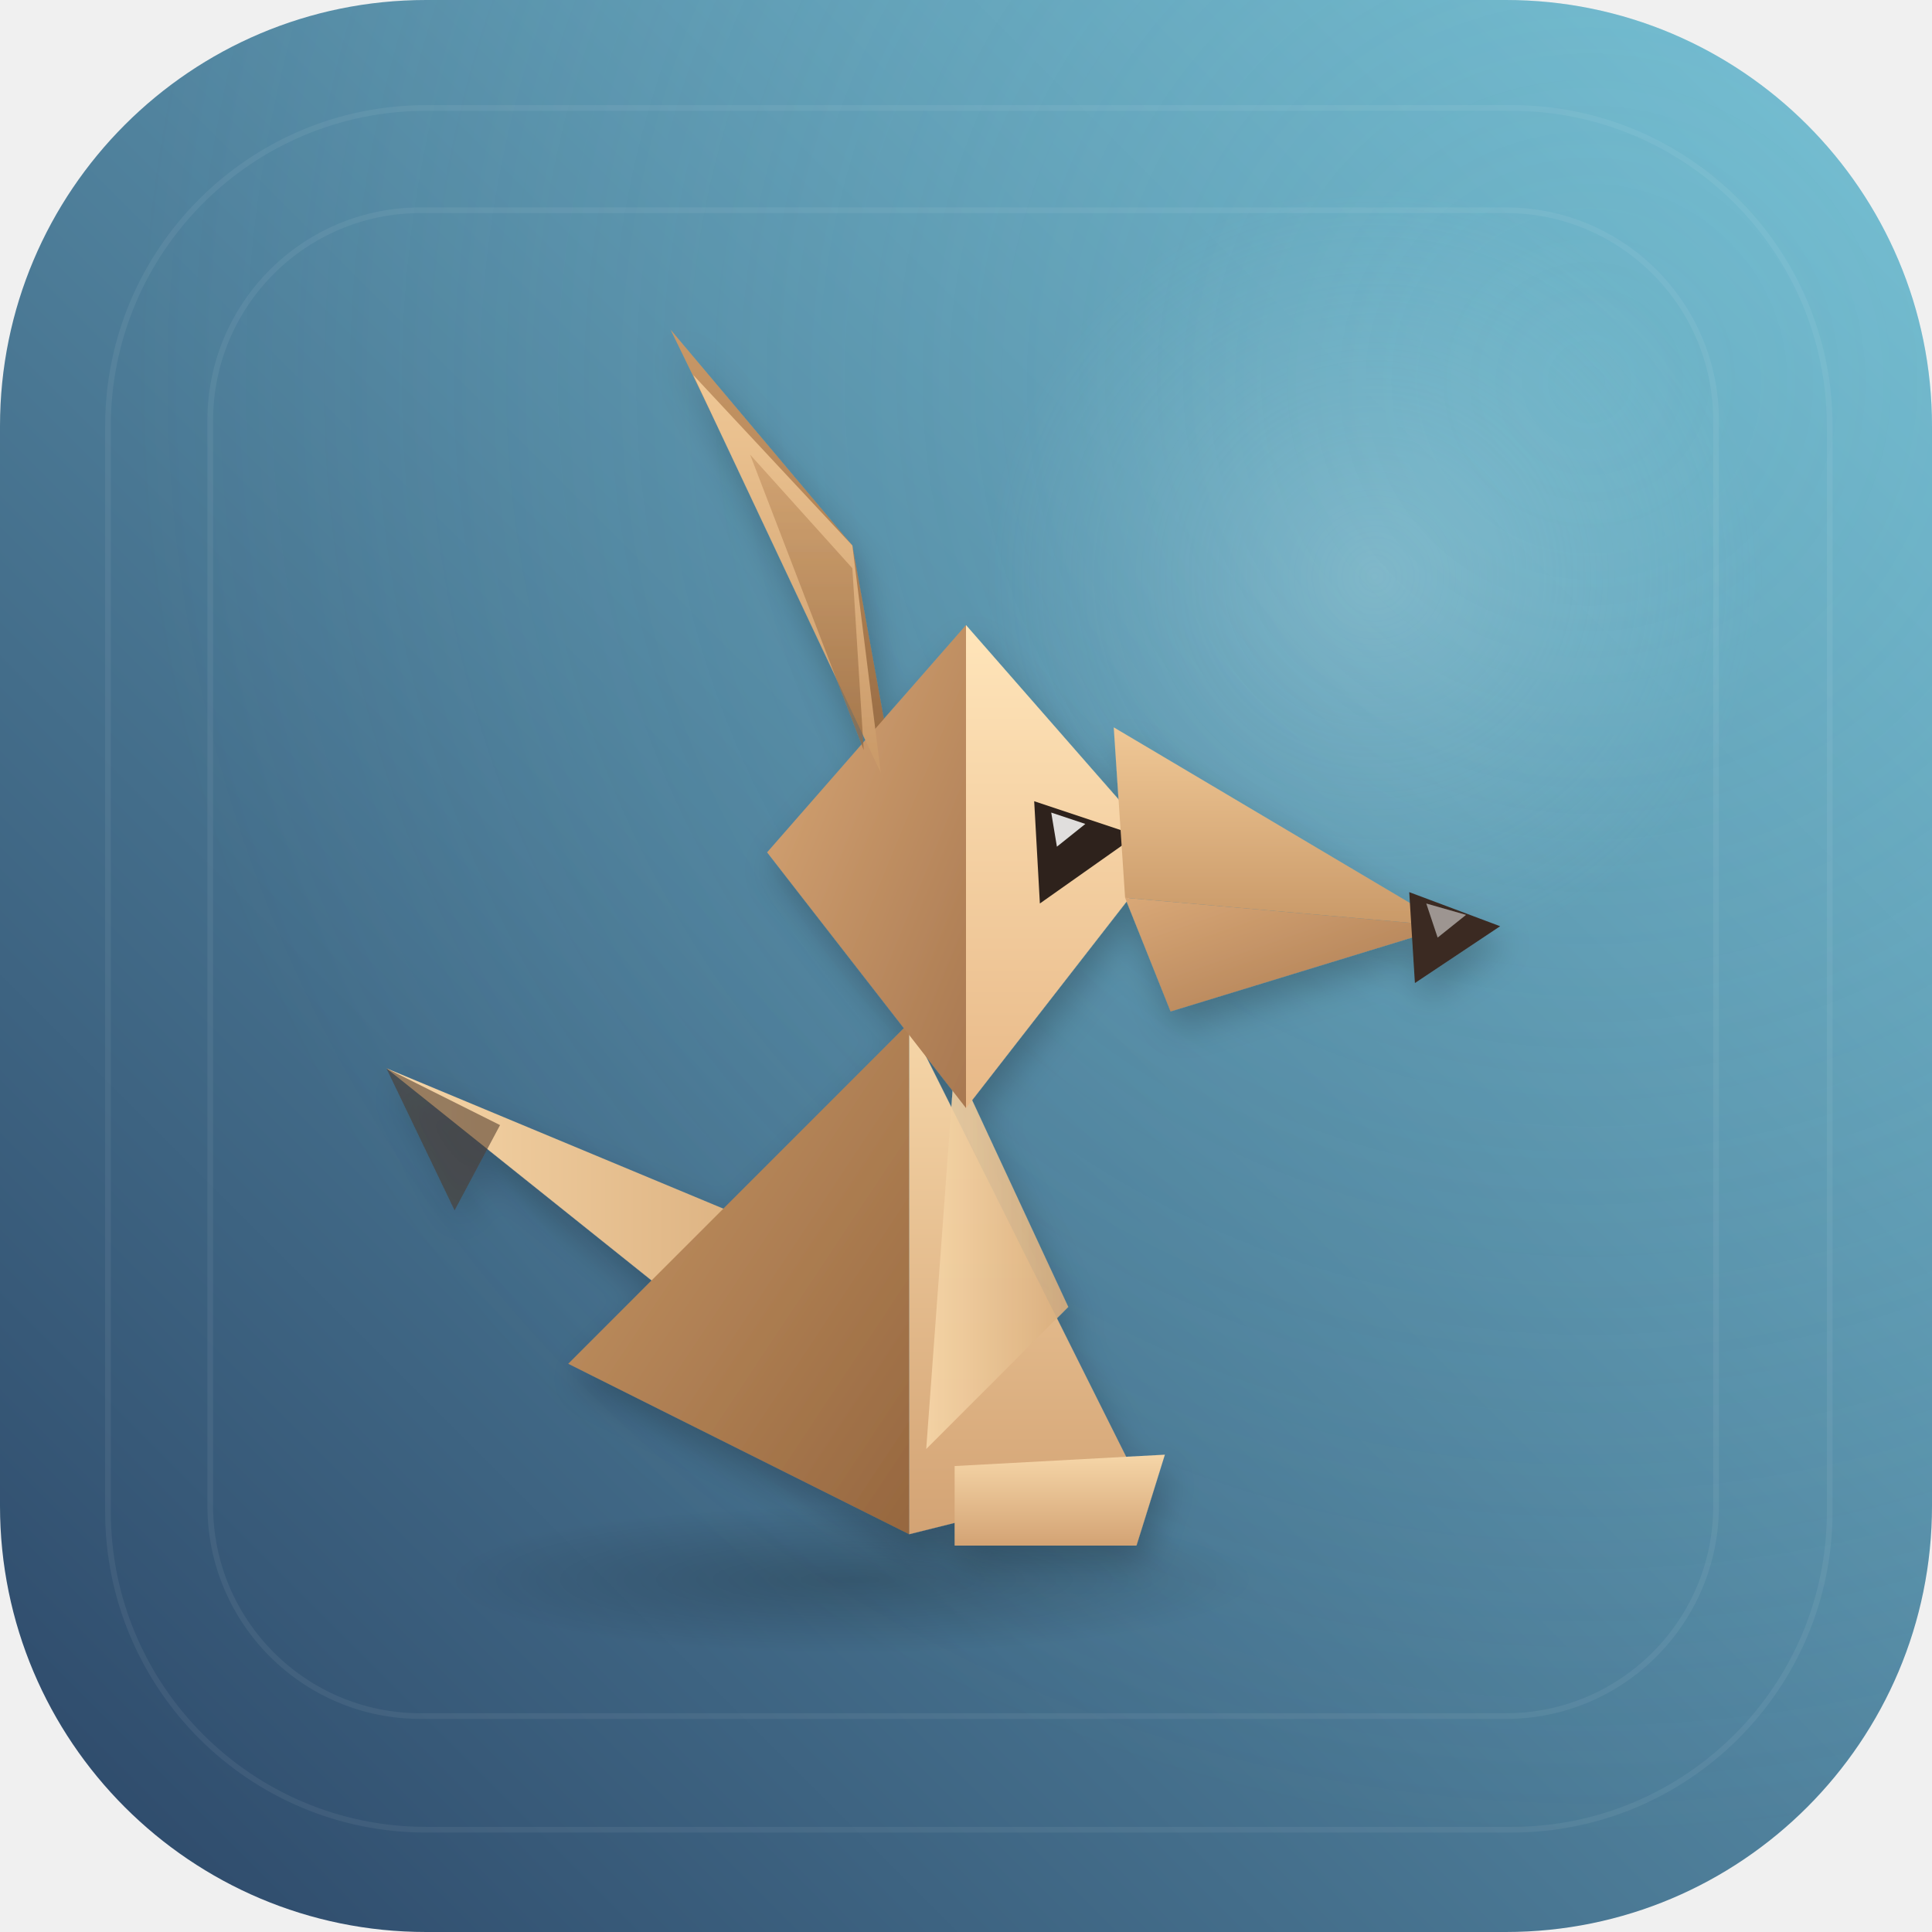
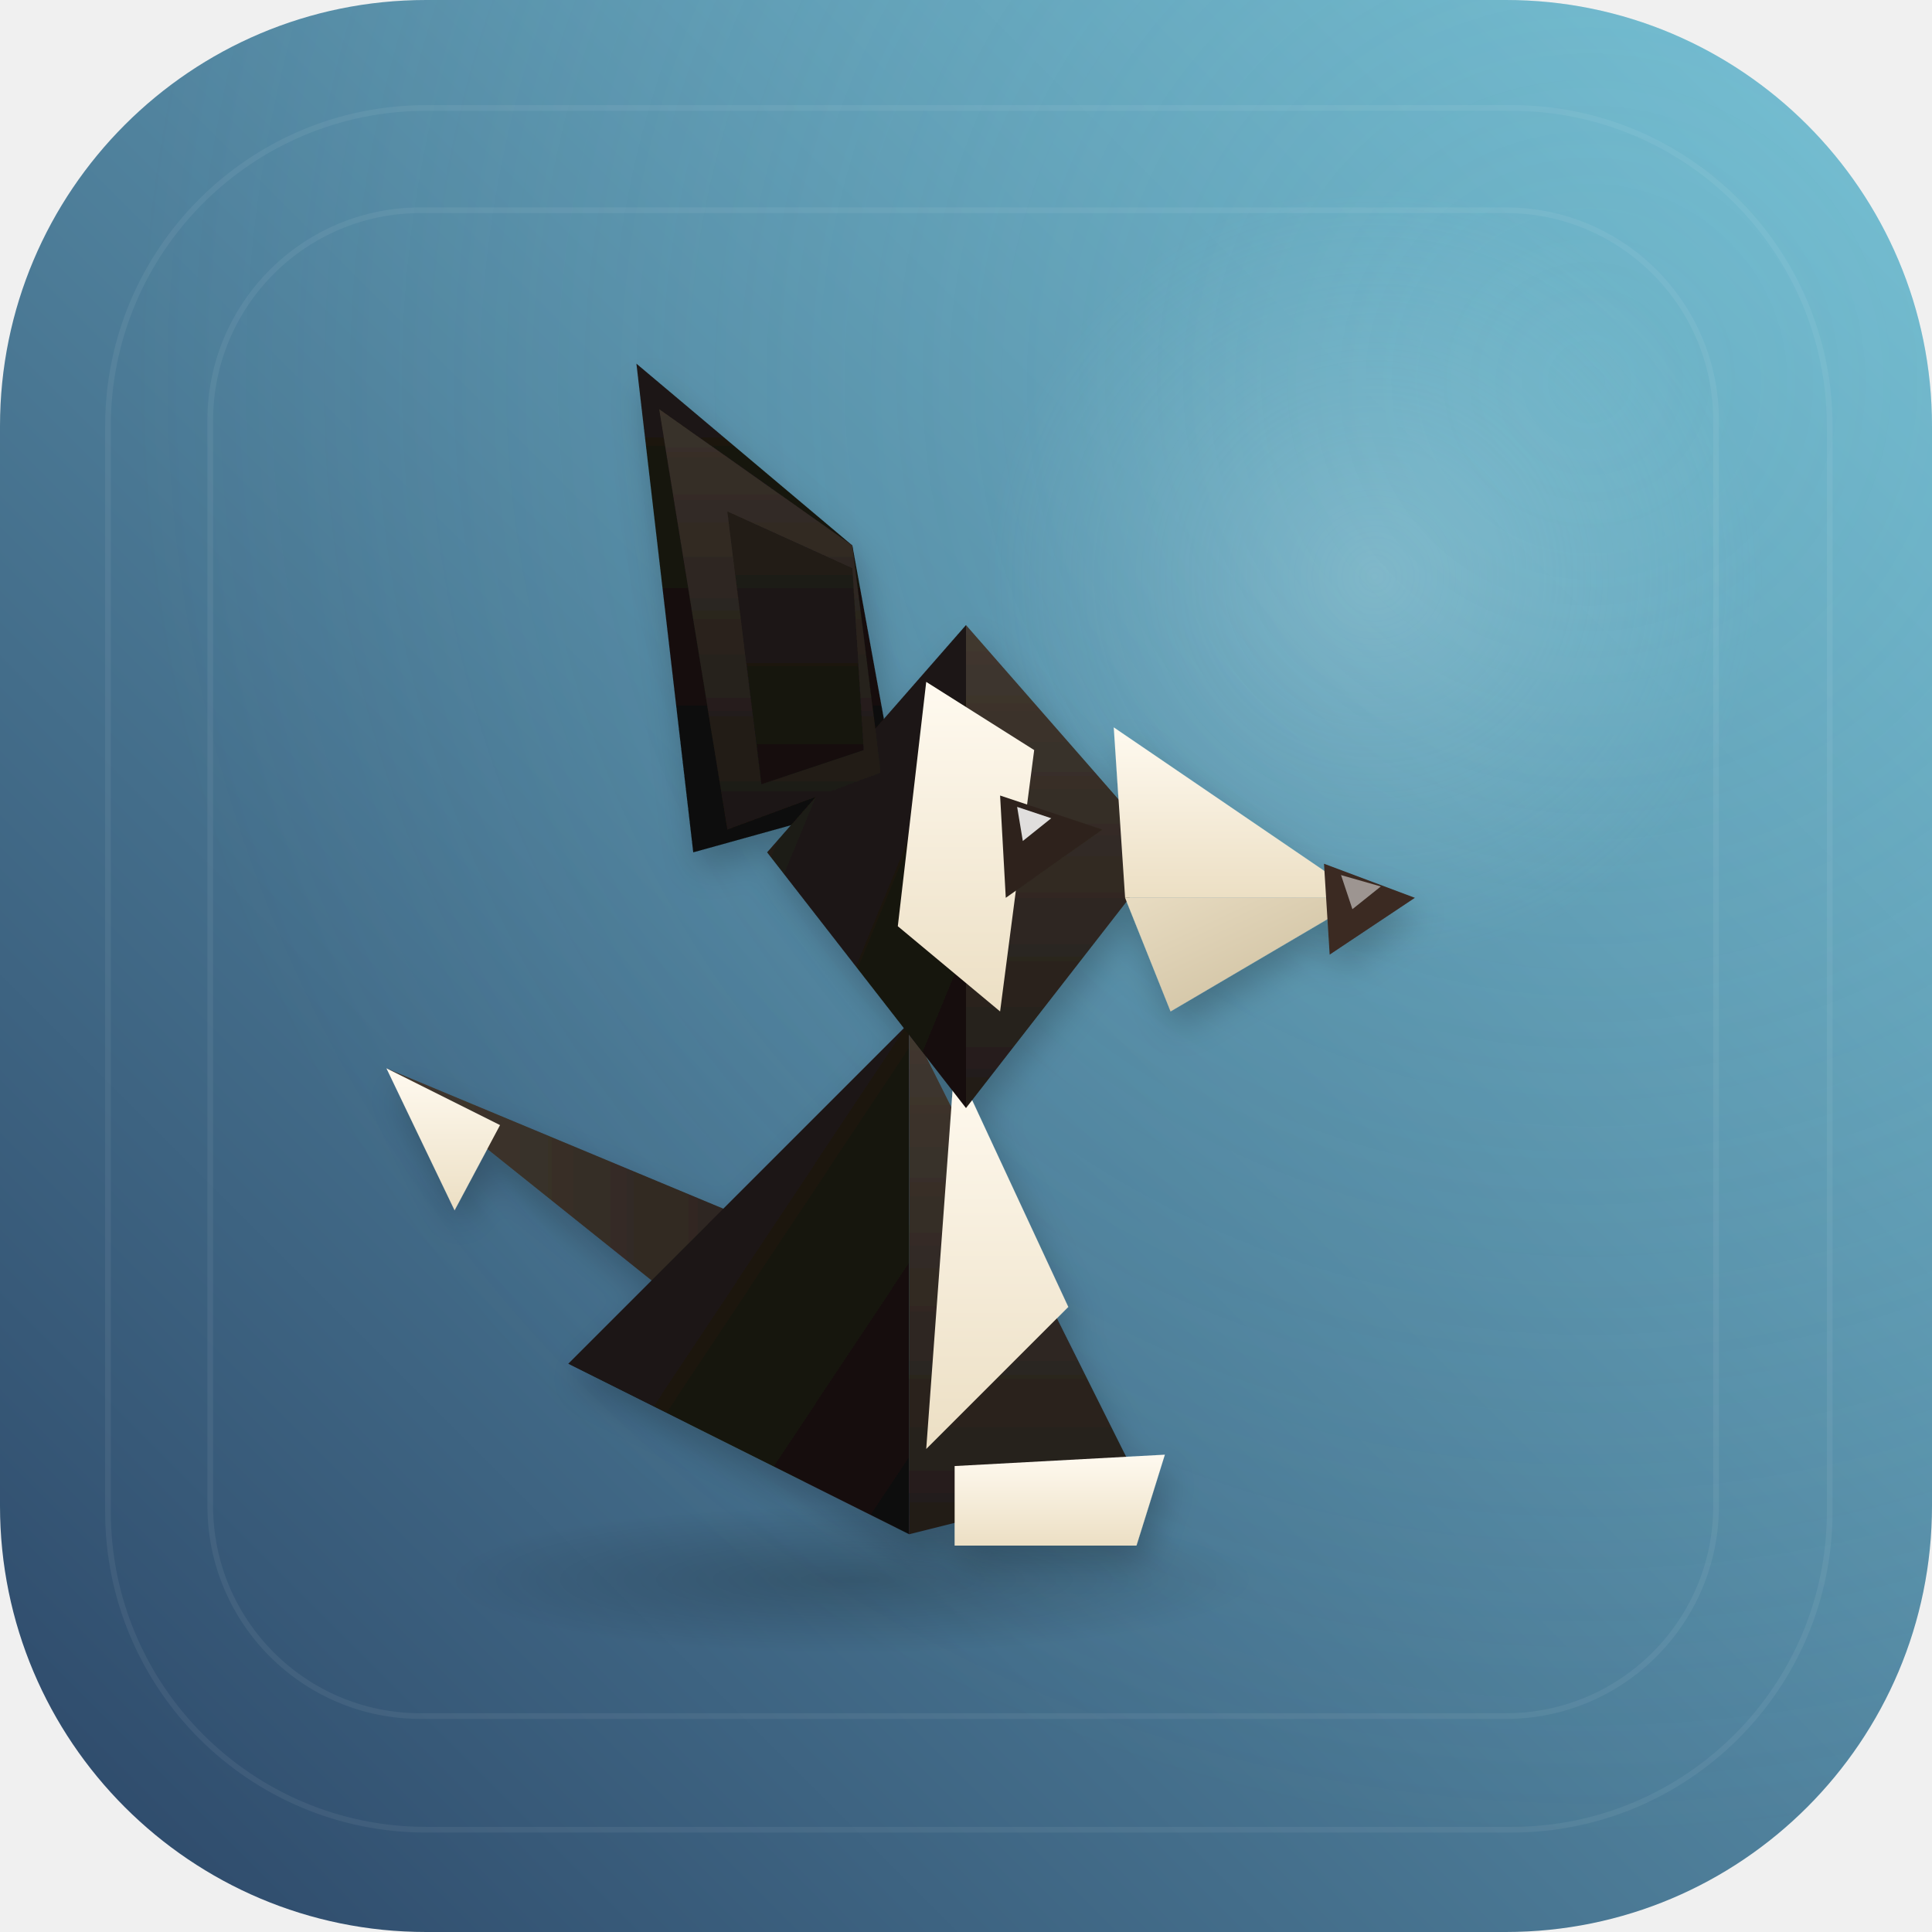
- <svg xmlns="http://www.w3.org/2000/svg" viewBox="0 0 340 340" width="220" height="220" role="img" aria-label="Gami the origami dog: a seated paper dog with a continuously wagging tail">
+ <svg xmlns="http://www.w3.org/2000/svg" viewBox="0 0 340 340" width="220" height="220" role="img" aria-label="Gami the origami Bernedoodle: a seated paper dog with floppy black ears and a cream blaze, tail wagging">
  <defs>
    <linearGradient id="dogTileG" x1="0" y1="1" x2="1" y2="0">
      <stop offset="0" stop-color="#2b4566" />
      <stop offset="1" stop-color="#75bfd4" />
    </linearGradient>
    <radialGradient id="dogMoonG" cx="0.71" cy="0.30" r="0.20">
      <stop offset="0" stop-color="rgba(219,242,247,0.26)" />
      <stop offset="1" stop-color="rgba(179,230,242,0)" />
    </radialGradient>
    <radialGradient id="dogTileGlow" cx="0.82" cy="0.2" r="0.75">
      <stop offset="0" stop-color="rgba(128,209,219,0.22)" />
      <stop offset="1" stop-color="rgba(128,209,219,0)" />
    </radialGradient>
    <radialGradient id="dogContactG">
      <stop offset="0" stop-color="rgba(0,0,0,0.20)" />
      <stop offset="1" stop-color="rgba(0,0,0,0)" />
    </radialGradient>
    <filter id="dogSoft" x="-30%" y="-30%" width="160%" height="160%">
      <feDropShadow dx="1" dy="3" stdDeviation="3" flood-color="#000000" flood-opacity="0.22" />
    </filter>
    <linearGradient id="dogHeadLit" x1="0" y1="0" x2="0" y2="1">
-       <stop offset="0" stop-color="#ffe5ba" />
-       <stop offset="1" stop-color="#e8b988" />
+       <stop offset="0" stop-color="#413830" />
+       <stop offset="1" stop-color="#221c18" />
    </linearGradient>
    <linearGradient id="dogHeadShade" x1="0" y1="0" x2="1" y2="1">
-       <stop offset="0" stop-color="#d9a877" />
-       <stop offset="1" stop-color="#a87850" />
+       <stop offset="0" stop-color="#241e19" />
+       <stop offset="1" stop-color="#120f0c" />
    </linearGradient>
    <linearGradient id="dogEarLit" x1="0" y1="0" x2="0" y2="1">
-       <stop offset="0" stop-color="#f0c896" />
-       <stop offset="1" stop-color="#c99968" />
+       <stop offset="0" stop-color="#3a322b" />
+       <stop offset="1" stop-color="#1c1713" />
    </linearGradient>
    <linearGradient id="dogEarShade" x1="0" y1="0" x2="0" y2="1">
-       <stop offset="0" stop-color="#c99968" />
-       <stop offset="1" stop-color="#93673f" />
+       <stop offset="0" stop-color="#1c1713" />
+       <stop offset="1" stop-color="#0d0b09" />
    </linearGradient>
    <linearGradient id="dogBodyLit" x1="0" y1="0" x2="0" y2="1">
-       <stop offset="0" stop-color="#f6d6a8" />
-       <stop offset="1" stop-color="#d3a374" />
+       <stop offset="0" stop-color="#413830" />
+       <stop offset="1" stop-color="#221c18" />
    </linearGradient>
    <linearGradient id="dogBodyShade" x1="0" y1="0" x2="1" y2="1">
-       <stop offset="0" stop-color="#c99968" />
-       <stop offset="1" stop-color="#96673f" />
+       <stop offset="0" stop-color="#241e19" />
+       <stop offset="1" stop-color="#100d0a" />
    </linearGradient>
    <linearGradient id="dogTailLit" x1="0" y1="0" x2="1" y2="0">
-       <stop offset="0" stop-color="#f6d6a8" />
-       <stop offset="1" stop-color="#d9ad7c" />
+       <stop offset="0" stop-color="#413830" />
+       <stop offset="1" stop-color="#2a231d" />
    </linearGradient>
    <linearGradient id="dogTailShade" x1="0" y1="0" x2="1" y2="0">
-       <stop offset="0" stop-color="#c99968" />
-       <stop offset="1" stop-color="#96673f" />
+       <stop offset="0" stop-color="#241e19" />
+       <stop offset="1" stop-color="#100d0a" />
+     </linearGradient>
+     <linearGradient id="dogCreamLit" x1="0" y1="0" x2="0" y2="1">
+       <stop offset="0" stop-color="#fffaf0" />
+       <stop offset="1" stop-color="#ecdfc4" />
+     </linearGradient>
+     <linearGradient id="dogCreamShade" x1="0" y1="0" x2="1" y2="1">
+       <stop offset="0" stop-color="#e8dcc2" />
+       <stop offset="1" stop-color="#cabb9a" />
    </linearGradient>
  </defs>
  <clipPath id="dogTileClip">
    <rect width="340" height="340" rx="75" />
  </clipPath>
  <g clip-path="url(#dogTileClip)">
    <rect width="340" height="340" fill="url(#dogTileG)" />
    <rect width="340" height="340" fill="url(#dogMoonG)" />
    <rect width="340" height="340" fill="url(#dogTileGlow)" />
    <rect x="19" y="19" width="303" height="303" rx="56" fill="none" stroke="rgba(255,255,255,0.06)" />
    <rect x="37" y="37" width="265" height="265" rx="37" fill="none" stroke="rgba(255,255,255,0.06)" />
    <ellipse cx="150" cy="278" rx="72" ry="13" fill="url(#dogContactG)" />
    <g filter="url(#dogSoft)">
-       <polygon points="150,96 118,58 158,140" fill="url(#dogEarShade)" />
+       <polygon points="150,96 112,64 122,150 158,140" fill="url(#dogEarShade)" />
      <g transform="rotate(0 128 236)">
-         <animateTransform attributeName="transform" type="rotate" values="-16 128 236;16 128 236;-16 128 236" keyTimes="0;0.5;1" dur="1.05s" repeatCount="indefinite" calcMode="spline" keySplines="0.45 0 0.55 1;0.45 0 0.55 1" />
+         <animateTransform attributeName="transform" type="rotate" values="-12 128 236;12 128 236;-12 128 236" keyTimes="0;0.5;1" dur="1.3s" repeatCount="indefinite" calcMode="spline" keySplines="0.45 0 0.55 1;0.45 0 0.55 1" />
        <polygon points="128,236 68,188 140,218" fill="url(#dogTailLit)" />
        <polygon points="128,236 140,218 150,236" fill="url(#dogTailShade)" />
-         <polygon points="68,188 88,198 80,213" fill="#4a3527" opacity="0.55" />
+         <polygon points="68,188 88,198 80,213" fill="url(#dogCreamLit)" />
      </g>
      <polygon points="160,180 160,270 100,240" fill="url(#dogBodyShade)" />
      <polygon points="160,180 200,260 160,270" fill="url(#dogBodyLit)" />
-       <polygon points="168,187 188,230 163,255" fill="url(#dogTailLit)" opacity="0.9" />
-       <polygon points="168,258 205,256 200,272 168,272" fill="url(#dogBodyLit)" />
+       <polygon points="168,187 188,230 163,255" fill="url(#dogCreamLit)" />
+       <polygon points="168,258 205,256 200,272 168,272" fill="url(#dogCreamLit)" />
      <polygon points="170,110 170,195 135,150" fill="url(#dogHeadShade)" />
      <polygon points="170,110 205,150 170,195" fill="url(#dogHeadLit)" />
-       <polygon points="182,141 200,147 183,159" fill="#2e241d" />
-       <polygon points="185,143 191,145 186,149" fill="#ffffff" opacity="0.85" />
-       <polygon points="196,128 255,163 198,158" fill="url(#dogEarLit)" />
-       <polygon points="198,158 255,163 206,178" fill="url(#dogHeadShade)" />
-       <polygon points="248,157 264,163 249,173" fill="#3a2a22" />
-       <polygon points="251,159 258,161 253,165" fill="#ffffff" opacity="0.5" />
-       <polygon points="150,96 118,58 158,140" fill="url(#dogEarLit)" opacity="0" />
-       <polygon points="150,96 122,66 155,136" fill="url(#dogEarLit)" />
-       <polygon points="150,100 132,80 152,132" fill="url(#dogEarShade)" opacity="0.7" />
+       <polygon points="163,120 182,132 176,178 158,163" fill="url(#dogCreamLit)" />
+       <polygon points="176,140 194,146 177,158" fill="#2e241d" />
+       <polygon points="179,142 185,144 180,148" fill="#ffffff" opacity="0.85" />
+       <polygon points="196,128 240,158 198,158" fill="url(#dogCreamLit)" />
+       <polygon points="198,158 240,158 206,178" fill="url(#dogCreamShade)" />
+       <polygon points="233,152 249,158 234,168" fill="#3a2a22" />
+       <polygon points="236,154 243,156 238,160" fill="#ffffff" opacity="0.5" />
+       <polygon points="150,96 116,72 128,146 155,136" fill="url(#dogEarLit)" />
+       <polygon points="150,100 128,90 134,138 152,132" fill="url(#dogEarShade)" opacity="0.7" />
    </g>
  </g>
</svg>
